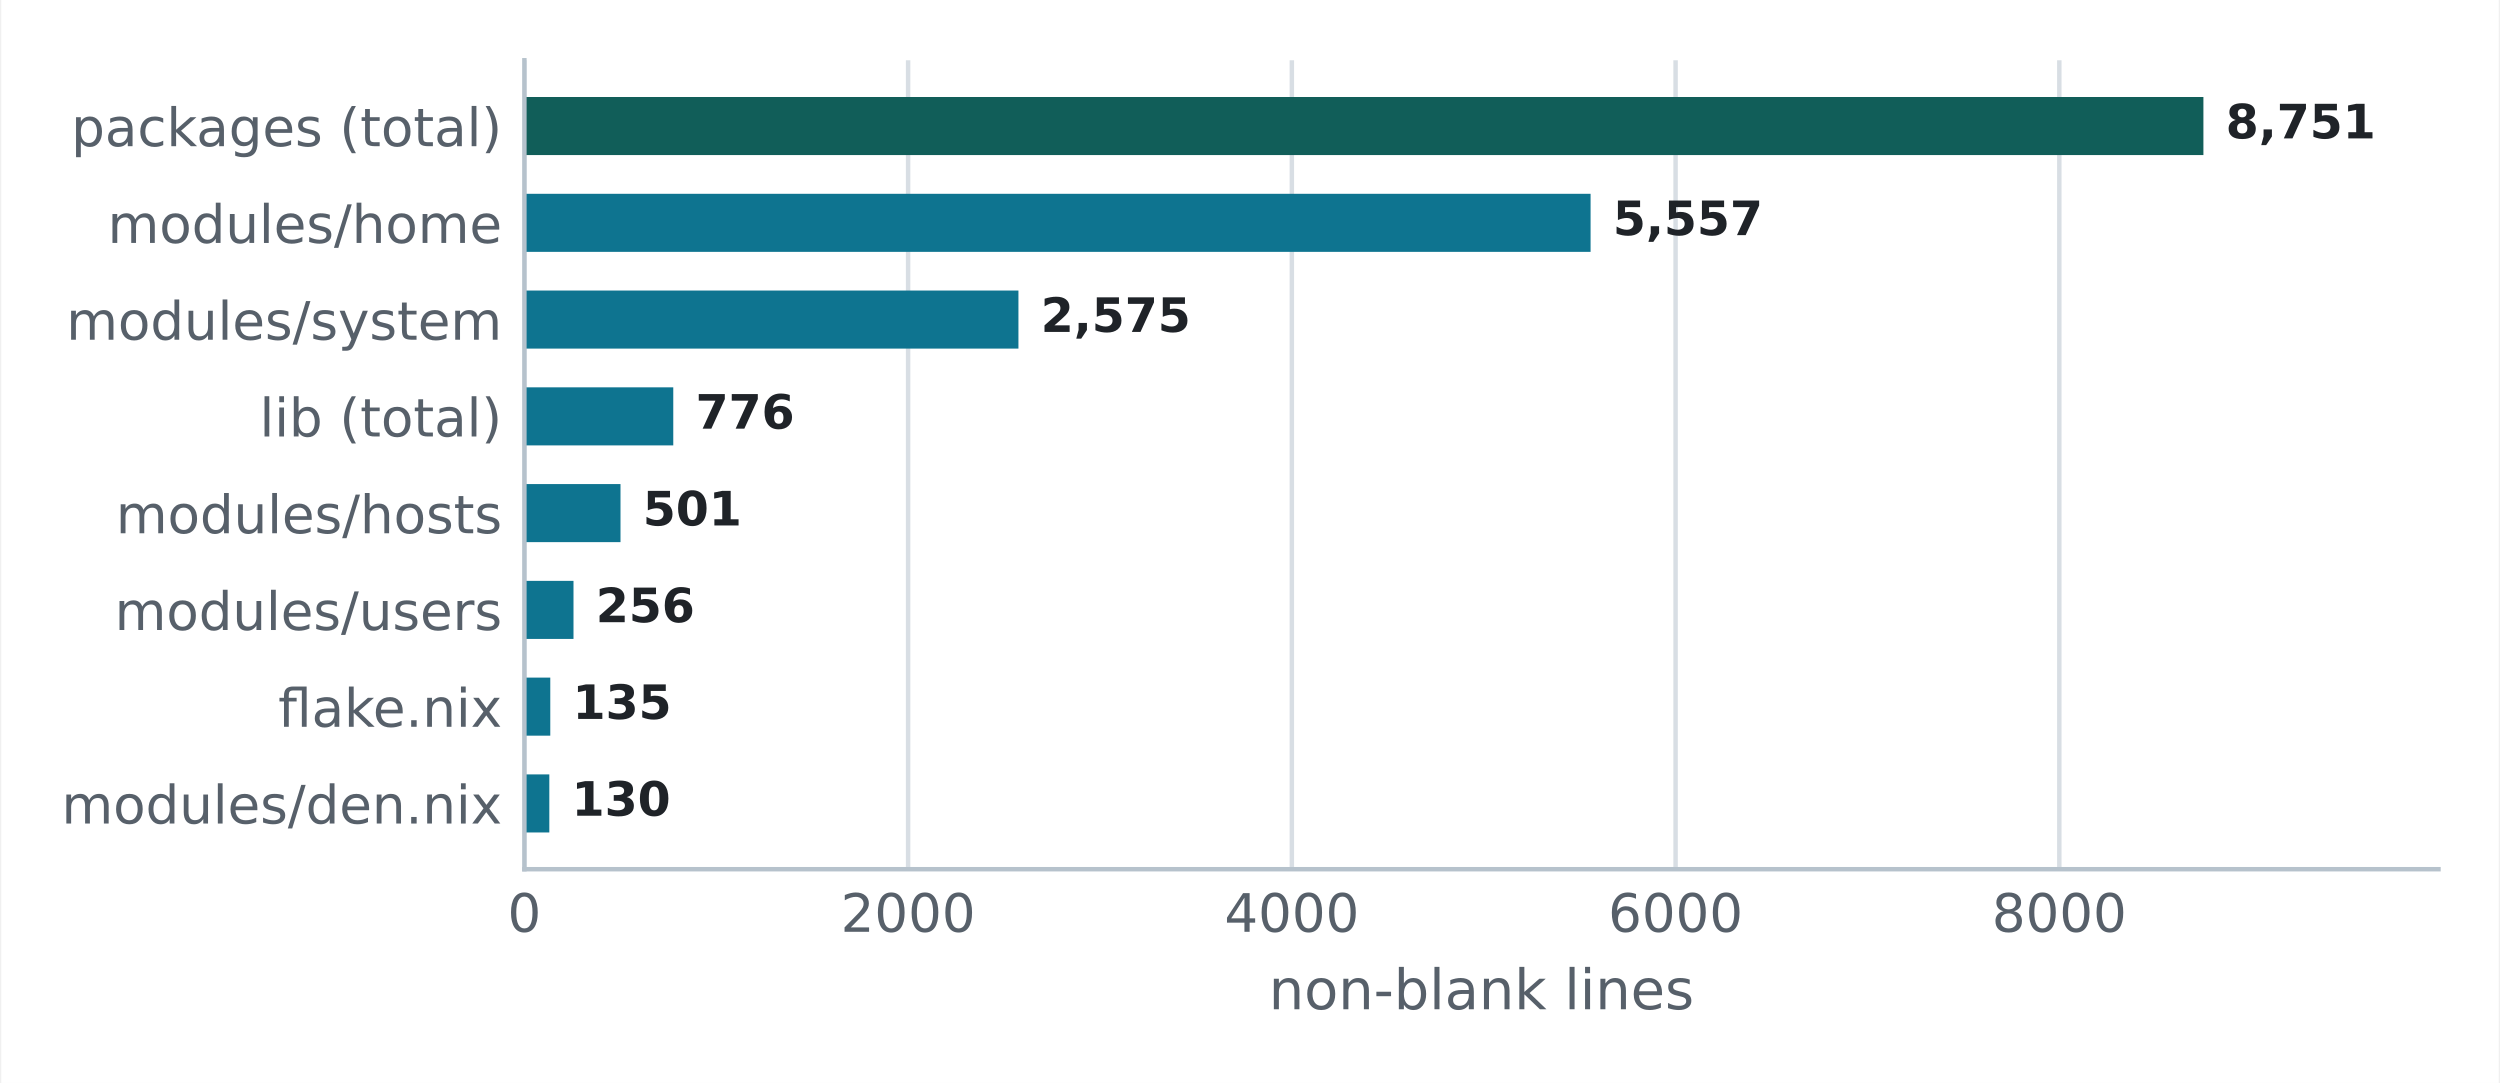
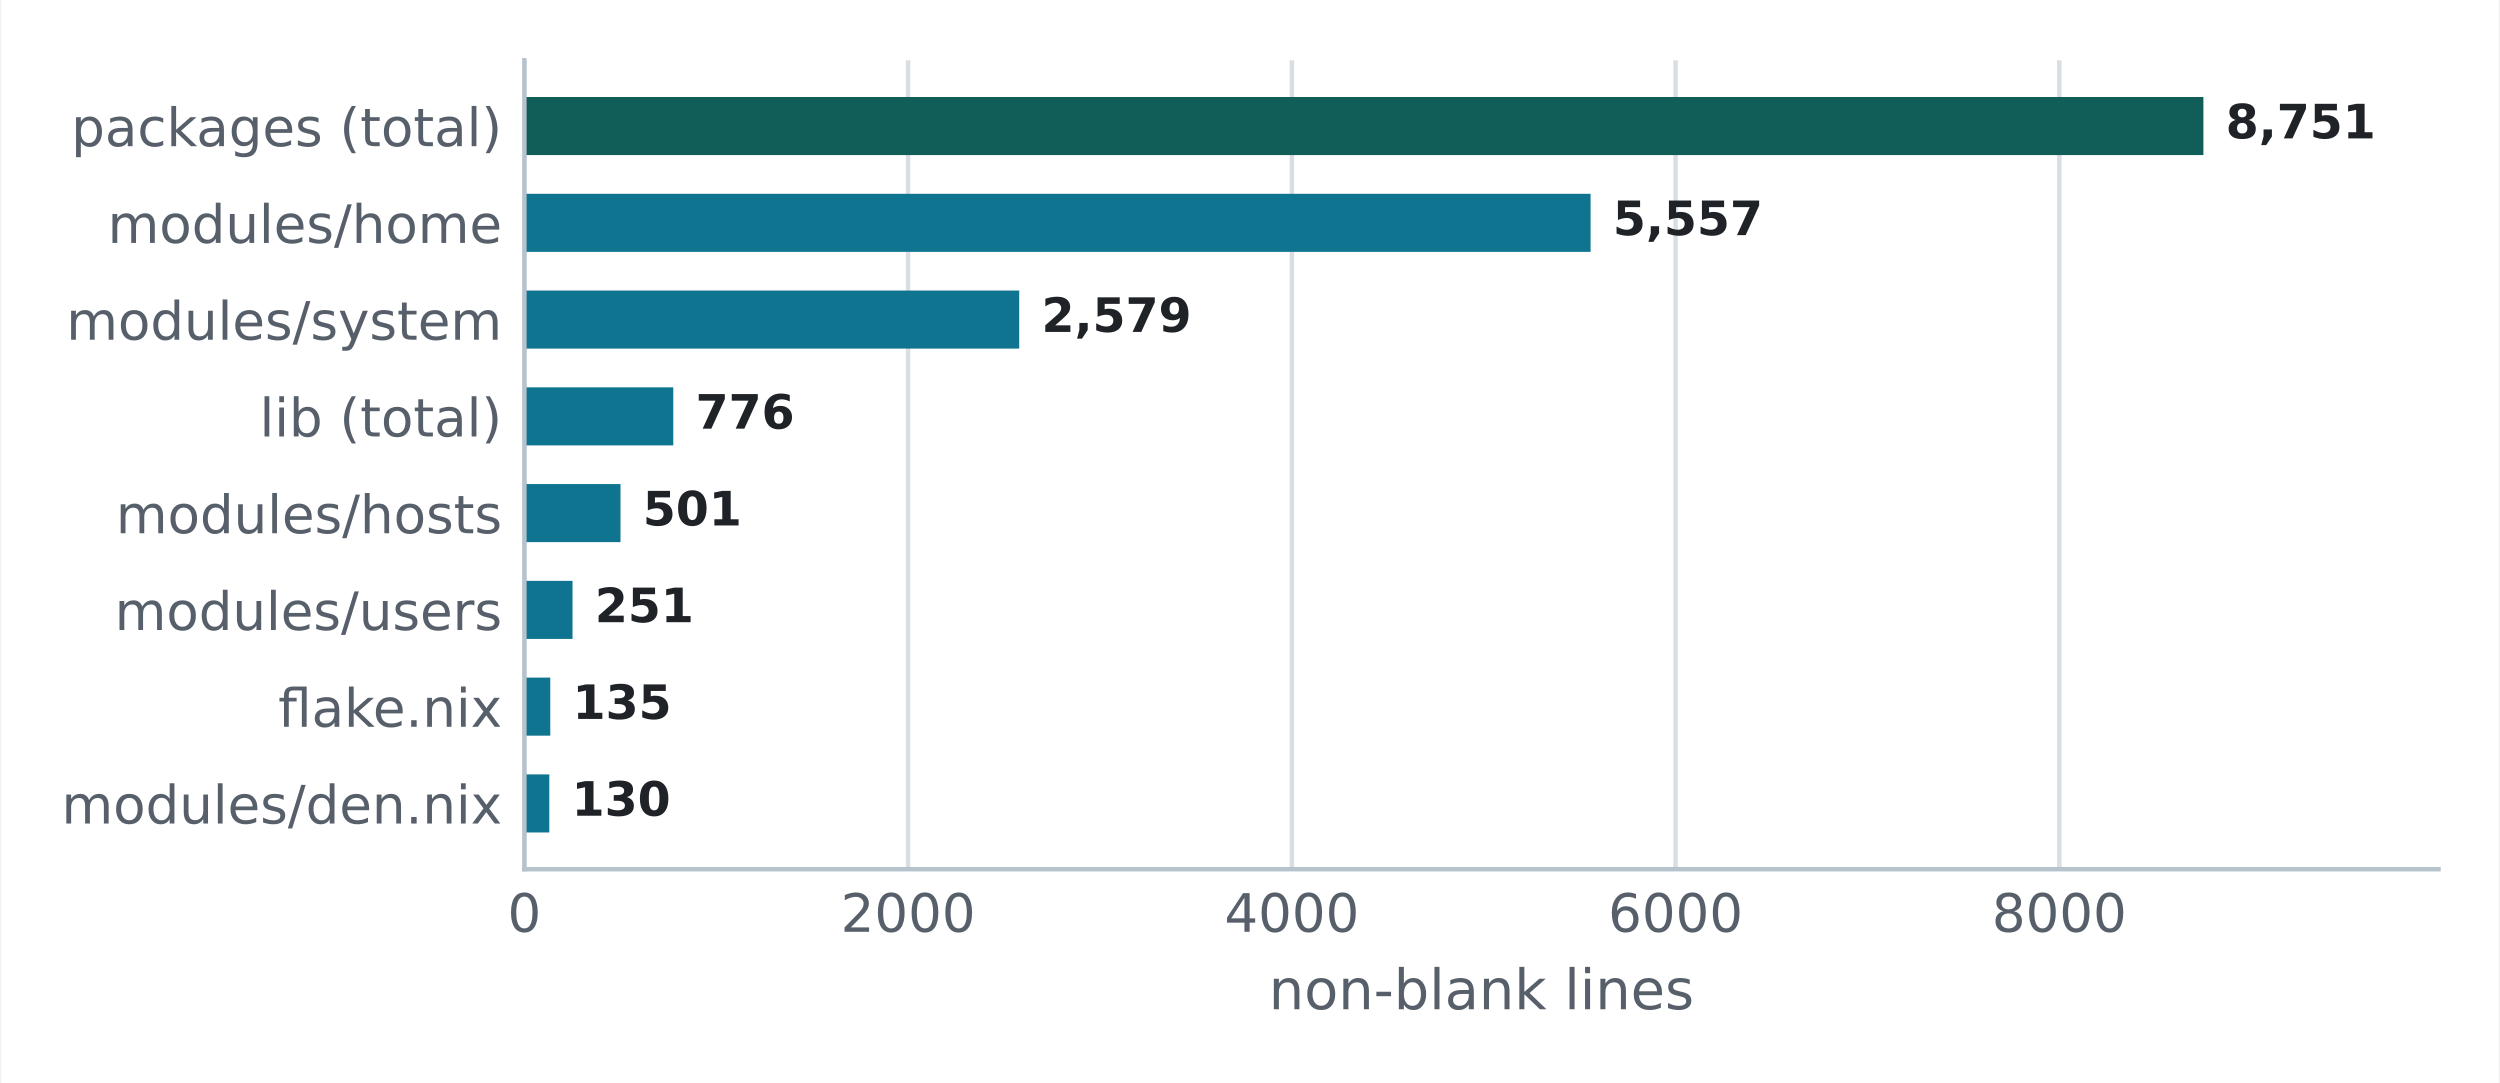
<svg xmlns="http://www.w3.org/2000/svg" xmlns:xlink="http://www.w3.org/1999/xlink" width="995" height="431" viewBox="0 0 447.591 194.078" version="1.1">
  <defs>
    <style type="text/css">*{stroke-linejoin: round; stroke-linecap: butt}</style>
  </defs>
  <g id="figure_1">
    <g id="patch_1">
      <path d="M 0 194.078  L 447.591 194.078  L 447.591 0  L 0 0  z " style="fill: #ffffff" />
    </g>
    <g id="axes_1">
      <g id="patch_2">
        <path d="M 93.751 155.778  L 436.791 155.778  L 436.791 10.8  L 93.751 10.8  z " style="fill: #ffffff" />
      </g>
      <g id="matplotlib.axis_1">
        <g id="xtick_1">
          <g id="line2d_1">
            <path d="M 93.751 155.778  L 93.751 10.8  " clip-path="url(#p4f550c6e6d)" style="fill: none; stroke: #d8dee4; stroke-width: 0.8; stroke-linecap: square" />
          </g>
          <g id="line2d_2" />
          <g id="text_1">
            <g style="fill: #57606a" transform="translate(90.72875 166.9954) scale(0.095 -0.095)">
              <defs>
                <path id="DejaVuSans-13" d="M 2034 4250  Q 1547 4250 1301 3770  Q 1056 3291 1056 2328  Q 1056 1369 1301 889  Q 1547 409 2034 409  Q 2525 409 2770 889  Q 3016 1369 3016 2328  Q 3016 3291 2770 3770  Q 2525 4250 2034 4250  z M 2034 4750  Q 2819 4750 3233 4129  Q 3647 3509 3647 2328  Q 3647 1150 3233 529  Q 2819 -91 2034 -91  Q 1250 -91 836 529  Q 422 1150 422 2328  Q 422 3509 836 4129  Q 1250 4750 2034 4750  z " transform="scale(0.015625)" />
              </defs>
              <use xlink:href="#DejaVuSans-13" />
            </g>
          </g>
        </g>
        <g id="xtick_2">
          <g id="line2d_3">
            <path d="M 162.523 155.778  L 162.523 10.8  " clip-path="url(#p4f550c6e6d)" style="fill: none; stroke: #d8dee4; stroke-width: 0.8; stroke-linecap: square" />
          </g>
          <g id="line2d_4" />
          <g id="text_2">
            <g style="fill: #57606a" transform="translate(150.4343 166.9954) scale(0.095 -0.095)">
              <defs>
                <path id="DejaVuSans-15" d="M 1228 531  L 3431 531  L 3431 0  L 469 0  L 469 531  Q 828 903 1448 1529  Q 2069 2156 2228 2338  Q 2531 2678 2651 2914  Q 2772 3150 2772 3378  Q 2772 3750 2511 3984  Q 2250 4219 1831 4219  Q 1534 4219 1204 4116  Q 875 4013 500 3803  L 500 4441  Q 881 4594 1212 4672  Q 1544 4750 1819 4750  Q 2544 4750 2975 4387  Q 3406 4025 3406 3419  Q 3406 3131 3298 2873  Q 3191 2616 2906 2266  Q 2828 2175 2409 1742  Q 1991 1309 1228 531  z " transform="scale(0.015625)" />
              </defs>
              <use xlink:href="#DejaVuSans-15" />
              <use xlink:href="#DejaVuSans-13" transform="translate(63.625 0)" />
              <use xlink:href="#DejaVuSans-13" transform="translate(127.25 0)" />
              <use xlink:href="#DejaVuSans-13" transform="translate(190.875 0)" />
            </g>
          </g>
        </g>
        <g id="xtick_3">
          <g id="line2d_5">
            <path d="M 231.295 155.778  L 231.295 10.8  " clip-path="url(#p4f550c6e6d)" style="fill: none; stroke: #d8dee4; stroke-width: 0.8; stroke-linecap: square" />
          </g>
          <g id="line2d_6" />
          <g id="text_3">
            <g style="fill: #57606a" transform="translate(219.2064 166.9954) scale(0.095 -0.095)">
              <defs>
                <path id="DejaVuSans-17" d="M 2419 4116  L 825 1625  L 2419 1625  L 2419 4116  z M 2253 4666  L 3047 4666  L 3047 1625  L 3713 1625  L 3713 1100  L 3047 1100  L 3047 0  L 2419 0  L 2419 1100  L 313 1100  L 313 1709  L 2253 4666  z " transform="scale(0.015625)" />
              </defs>
              <use xlink:href="#DejaVuSans-17" />
              <use xlink:href="#DejaVuSans-13" transform="translate(63.625 0)" />
              <use xlink:href="#DejaVuSans-13" transform="translate(127.25 0)" />
              <use xlink:href="#DejaVuSans-13" transform="translate(190.875 0)" />
            </g>
          </g>
        </g>
        <g id="xtick_4">
          <g id="line2d_7">
            <path d="M 300.067 155.778  L 300.067 10.8  " clip-path="url(#p4f550c6e6d)" style="fill: none; stroke: #d8dee4; stroke-width: 0.8; stroke-linecap: square" />
          </g>
          <g id="line2d_8" />
          <g id="text_4">
            <g style="fill: #57606a" transform="translate(287.9785 166.9954) scale(0.095 -0.095)">
              <defs>
                <path id="DejaVuSans-19" d="M 2113 2584  Q 1688 2584 1439 2293  Q 1191 2003 1191 1497  Q 1191 994 1439 701  Q 1688 409 2113 409  Q 2538 409 2786 701  Q 3034 994 3034 1497  Q 3034 2003 2786 2293  Q 2538 2584 2113 2584  z M 3366 4563  L 3366 3988  Q 3128 4100 2886 4159  Q 2644 4219 2406 4219  Q 1781 4219 1451 3797  Q 1122 3375 1075 2522  Q 1259 2794 1537 2939  Q 1816 3084 2150 3084  Q 2853 3084 3261 2657  Q 3669 2231 3669 1497  Q 3669 778 3244 343  Q 2819 -91 2113 -91  Q 1303 -91 875 529  Q 447 1150 447 2328  Q 447 3434 972 4092  Q 1497 4750 2381 4750  Q 2619 4750 2861 4703  Q 3103 4656 3366 4563  z " transform="scale(0.015625)" />
              </defs>
              <use xlink:href="#DejaVuSans-19" />
              <use xlink:href="#DejaVuSans-13" transform="translate(63.625 0)" />
              <use xlink:href="#DejaVuSans-13" transform="translate(127.25 0)" />
              <use xlink:href="#DejaVuSans-13" transform="translate(190.875 0)" />
            </g>
          </g>
        </g>
        <g id="xtick_5">
          <g id="line2d_9">
            <path d="M 368.839 155.778  L 368.839 10.8  " clip-path="url(#p4f550c6e6d)" style="fill: none; stroke: #d8dee4; stroke-width: 0.8; stroke-linecap: square" />
          </g>
          <g id="line2d_10" />
          <g id="text_5">
            <g style="fill: #57606a" transform="translate(356.7505 166.9954) scale(0.095 -0.095)">
              <defs>
                <path id="DejaVuSans-1b" d="M 2034 2216  Q 1584 2216 1326 1975  Q 1069 1734 1069 1313  Q 1069 891 1326 650  Q 1584 409 2034 409  Q 2484 409 2743 651  Q 3003 894 3003 1313  Q 3003 1734 2745 1975  Q 2488 2216 2034 2216  z M 1403 2484  Q 997 2584 770 2862  Q 544 3141 544 3541  Q 544 4100 942 4425  Q 1341 4750 2034 4750  Q 2731 4750 3128 4425  Q 3525 4100 3525 3541  Q 3525 3141 3298 2862  Q 3072 2584 2669 2484  Q 3125 2378 3379 2068  Q 3634 1759 3634 1313  Q 3634 634 3220 271  Q 2806 -91 2034 -91  Q 1263 -91 848 271  Q 434 634 434 1313  Q 434 1759 690 2068  Q 947 2378 1403 2484  z M 1172 3481  Q 1172 3119 1398 2916  Q 1625 2713 2034 2713  Q 2441 2713 2670 2916  Q 2900 3119 2900 3481  Q 2900 3844 2670 4047  Q 2441 4250 2034 4250  Q 1625 4250 1398 4047  Q 1172 3844 1172 3481  z " transform="scale(0.015625)" />
              </defs>
              <use xlink:href="#DejaVuSans-1b" />
              <use xlink:href="#DejaVuSans-13" transform="translate(63.625 0)" />
              <use xlink:href="#DejaVuSans-13" transform="translate(127.25 0)" />
              <use xlink:href="#DejaVuSans-13" transform="translate(190.875 0)" />
            </g>
          </g>
        </g>
        <g id="text_6">
          <g style="fill: #57606a" transform="translate(227.1616 180.8761) scale(0.1 -0.1)">
            <defs>
              <path id="DejaVuSans-51" d="M 3513 2113  L 3513 0  L 2938 0  L 2938 2094  Q 2938 2591 2744 2837  Q 2550 3084 2163 3084  Q 1697 3084 1428 2787  Q 1159 2491 1159 1978  L 1159 0  L 581 0  L 581 3500  L 1159 3500  L 1159 2956  Q 1366 3272 1645 3428  Q 1925 3584 2291 3584  Q 2894 3584 3203 3211  Q 3513 2838 3513 2113  z " transform="scale(0.015625)" />
              <path id="DejaVuSans-52" d="M 1959 3097  Q 1497 3097 1228 2736  Q 959 2375 959 1747  Q 959 1119 1226 758  Q 1494 397 1959 397  Q 2419 397 2687 759  Q 2956 1122 2956 1747  Q 2956 2369 2687 2733  Q 2419 3097 1959 3097  z M 1959 3584  Q 2709 3584 3137 3096  Q 3566 2609 3566 1747  Q 3566 888 3137 398  Q 2709 -91 1959 -91  Q 1206 -91 779 398  Q 353 888 353 1747  Q 353 2609 779 3096  Q 1206 3584 1959 3584  z " transform="scale(0.015625)" />
              <path id="DejaVuSans-10" d="M 313 2009  L 1997 2009  L 1997 1497  L 313 1497  L 313 2009  z " transform="scale(0.015625)" />
              <path id="DejaVuSans-45" d="M 3116 1747  Q 3116 2381 2855 2742  Q 2594 3103 2138 3103  Q 1681 3103 1420 2742  Q 1159 2381 1159 1747  Q 1159 1113 1420 752  Q 1681 391 2138 391  Q 2594 391 2855 752  Q 3116 1113 3116 1747  z M 1159 2969  Q 1341 3281 1617 3432  Q 1894 3584 2278 3584  Q 2916 3584 3314 3078  Q 3713 2572 3713 1747  Q 3713 922 3314 415  Q 2916 -91 2278 -91  Q 1894 -91 1617 61  Q 1341 213 1159 525  L 1159 0  L 581 0  L 581 4863  L 1159 4863  L 1159 2969  z " transform="scale(0.015625)" />
              <path id="DejaVuSans-4f" d="M 603 4863  L 1178 4863  L 1178 0  L 603 0  L 603 4863  z " transform="scale(0.015625)" />
              <path id="DejaVuSans-44" d="M 2194 1759  Q 1497 1759 1228 1600  Q 959 1441 959 1056  Q 959 750 1161 570  Q 1363 391 1709 391  Q 2188 391 2477 730  Q 2766 1069 2766 1631  L 2766 1759  L 2194 1759  z M 3341 1997  L 3341 0  L 2766 0  L 2766 531  Q 2569 213 2275 61  Q 1981 -91 1556 -91  Q 1019 -91 701 211  Q 384 513 384 1019  Q 384 1609 779 1909  Q 1175 2209 1959 2209  L 2766 2209  L 2766 2266  Q 2766 2663 2505 2880  Q 2244 3097 1772 3097  Q 1472 3097 1187 3025  Q 903 2953 641 2809  L 641 3341  Q 956 3463 1253 3523  Q 1550 3584 1831 3584  Q 2591 3584 2966 3190  Q 3341 2797 3341 1997  z " transform="scale(0.015625)" />
              <path id="DejaVuSans-4e" d="M 581 4863  L 1159 4863  L 1159 1991  L 2875 3500  L 3609 3500  L 1753 1863  L 3688 0  L 2938 0  L 1159 1709  L 1159 0  L 581 0  L 581 4863  z " transform="scale(0.015625)" />
              <path id="DejaVuSans-3" transform="scale(0.015625)" />
              <path id="DejaVuSans-4c" d="M 603 3500  L 1178 3500  L 1178 0  L 603 0  L 603 3500  z M 603 4863  L 1178 4863  L 1178 4134  L 603 4134  L 603 4863  z " transform="scale(0.015625)" />
              <path id="DejaVuSans-48" d="M 3597 1894  L 3597 1613  L 953 1613  Q 991 1019 1311 708  Q 1631 397 2203 397  Q 2534 397 2845 478  Q 3156 559 3463 722  L 3463 178  Q 3153 47 2828 -22  Q 2503 -91 2169 -91  Q 1331 -91 842 396  Q 353 884 353 1716  Q 353 2575 817 3079  Q 1281 3584 2069 3584  Q 2775 3584 3186 3129  Q 3597 2675 3597 1894  z M 3022 2063  Q 3016 2534 2758 2815  Q 2500 3097 2075 3097  Q 1594 3097 1305 2825  Q 1016 2553 972 2059  L 3022 2063  z " transform="scale(0.015625)" />
              <path id="DejaVuSans-56" d="M 2834 3397  L 2834 2853  Q 2591 2978 2328 3040  Q 2066 3103 1784 3103  Q 1356 3103 1142 2972  Q 928 2841 928 2578  Q 928 2378 1081 2264  Q 1234 2150 1697 2047  L 1894 2003  Q 2506 1872 2764 1633  Q 3022 1394 3022 966  Q 3022 478 2636 193  Q 2250 -91 1575 -91  Q 1294 -91 989 -36  Q 684 19 347 128  L 347 722  Q 666 556 975 473  Q 1284 391 1588 391  Q 1994 391 2212 530  Q 2431 669 2431 922  Q 2431 1156 2273 1281  Q 2116 1406 1581 1522  L 1381 1569  Q 847 1681 609 1914  Q 372 2147 372 2553  Q 372 3047 722 3315  Q 1072 3584 1716 3584  Q 2034 3584 2315 3537  Q 2597 3491 2834 3397  z " transform="scale(0.015625)" />
            </defs>
            <use xlink:href="#DejaVuSans-51" />
            <use xlink:href="#DejaVuSans-52" transform="translate(63.375 0)" />
            <use xlink:href="#DejaVuSans-51" transform="translate(124.5625 0)" />
            <use xlink:href="#DejaVuSans-10" transform="translate(187.9375 0)" />
            <use xlink:href="#DejaVuSans-45" transform="translate(224.0156 0)" />
            <use xlink:href="#DejaVuSans-4f" transform="translate(287.5 0)" />
            <use xlink:href="#DejaVuSans-44" transform="translate(315.2812 0)" />
            <use xlink:href="#DejaVuSans-51" transform="translate(376.5625 0)" />
            <use xlink:href="#DejaVuSans-4e" transform="translate(439.9375 0)" />
            <use xlink:href="#DejaVuSans-3" transform="translate(497.8438 0)" />
            <use xlink:href="#DejaVuSans-4f" transform="translate(529.625 0)" />
            <use xlink:href="#DejaVuSans-4c" transform="translate(557.4062 0)" />
            <use xlink:href="#DejaVuSans-51" transform="translate(585.1875 0)" />
            <use xlink:href="#DejaVuSans-48" transform="translate(648.5625 0)" />
            <use xlink:href="#DejaVuSans-56" transform="translate(710.0938 0)" />
          </g>
        </g>
      </g>
      <g id="matplotlib.axis_2">
        <g id="ytick_1">
          <g id="line2d_11" />
          <g id="text_7">
            <g style="fill: #57606a" transform="translate(10.8 147.5945) scale(0.095 -0.095)">
              <defs>
                <path id="DejaVuSans-50" d="M 3328 2828  Q 3544 3216 3844 3400  Q 4144 3584 4550 3584  Q 5097 3584 5394 3201  Q 5691 2819 5691 2113  L 5691 0  L 5113 0  L 5113 2094  Q 5113 2597 4934 2840  Q 4756 3084 4391 3084  Q 3944 3084 3684 2787  Q 3425 2491 3425 1978  L 3425 0  L 2847 0  L 2847 2094  Q 2847 2600 2669 2842  Q 2491 3084 2119 3084  Q 1678 3084 1418 2786  Q 1159 2488 1159 1978  L 1159 0  L 581 0  L 581 3500  L 1159 3500  L 1159 2956  Q 1356 3278 1631 3431  Q 1906 3584 2284 3584  Q 2666 3584 2933 3390  Q 3200 3197 3328 2828  z " transform="scale(0.015625)" />
                <path id="DejaVuSans-47" d="M 2906 2969  L 2906 4863  L 3481 4863  L 3481 0  L 2906 0  L 2906 525  Q 2725 213 2448 61  Q 2172 -91 1784 -91  Q 1150 -91 751 415  Q 353 922 353 1747  Q 353 2572 751 3078  Q 1150 3584 1784 3584  Q 2172 3584 2448 3432  Q 2725 3281 2906 2969  z M 947 1747  Q 947 1113 1208 752  Q 1469 391 1925 391  Q 2381 391 2643 752  Q 2906 1113 2906 1747  Q 2906 2381 2643 2742  Q 2381 3103 1925 3103  Q 1469 3103 1208 2742  Q 947 2381 947 1747  z " transform="scale(0.015625)" />
                <path id="DejaVuSans-58" d="M 544 1381  L 544 3500  L 1119 3500  L 1119 1403  Q 1119 906 1312 657  Q 1506 409 1894 409  Q 2359 409 2629 706  Q 2900 1003 2900 1516  L 2900 3500  L 3475 3500  L 3475 0  L 2900 0  L 2900 538  Q 2691 219 2414 64  Q 2138 -91 1772 -91  Q 1169 -91 856 284  Q 544 659 544 1381  z M 1991 3584  L 1991 3584  z " transform="scale(0.015625)" />
                <path id="DejaVuSans-12" d="M 1625 4666  L 2156 4666  L 531 -594  L 0 -594  L 1625 4666  z " transform="scale(0.015625)" />
                <path id="DejaVuSans-11" d="M 684 794  L 1344 794  L 1344 0  L 684 0  L 684 794  z " transform="scale(0.015625)" />
                <path id="DejaVuSans-5b" d="M 3513 3500  L 2247 1797  L 3578 0  L 2900 0  L 1881 1375  L 863 0  L 184 0  L 1544 1831  L 300 3500  L 978 3500  L 1906 2253  L 2834 3500  L 3513 3500  z " transform="scale(0.015625)" />
              </defs>
              <use xlink:href="#DejaVuSans-50" />
              <use xlink:href="#DejaVuSans-52" transform="translate(97.40625 0)" />
              <use xlink:href="#DejaVuSans-47" transform="translate(158.5938 0)" />
              <use xlink:href="#DejaVuSans-58" transform="translate(222.0781 0)" />
              <use xlink:href="#DejaVuSans-4f" transform="translate(285.4531 0)" />
              <use xlink:href="#DejaVuSans-48" transform="translate(313.2344 0)" />
              <use xlink:href="#DejaVuSans-56" transform="translate(374.7656 0)" />
              <use xlink:href="#DejaVuSans-12" transform="translate(426.8594 0)" />
              <use xlink:href="#DejaVuSans-47" transform="translate(460.5469 0)" />
              <use xlink:href="#DejaVuSans-48" transform="translate(524.0312 0)" />
              <use xlink:href="#DejaVuSans-51" transform="translate(585.5625 0)" />
              <use xlink:href="#DejaVuSans-11" transform="translate(648.9375 0)" />
              <use xlink:href="#DejaVuSans-51" transform="translate(680.7188 0)" />
              <use xlink:href="#DejaVuSans-4c" transform="translate(744.0938 0)" />
              <use xlink:href="#DejaVuSans-5b" transform="translate(771.875 0)" />
            </g>
          </g>
        </g>
        <g id="ytick_2">
          <g id="line2d_12" />
          <g id="text_8">
            <g style="fill: #57606a" transform="translate(49.6357 130.2526) scale(0.095 -0.095)">
              <defs>
                <path id="DejaVuSans-13b0" d="M 1831 4863  L 3431 4863  L 3431 0  L 2853 0  L 2853 4384  L 1825 4384  Q 1516 4384 1395 4259  Q 1275 4134 1275 3809  L 1275 3500  L 2222 3500  L 2222 3053  L 1275 3053  L 1275 0  L 697 0  L 697 3053  L 147 3053  L 147 3500  L 697 3500  L 697 3744  Q 697 4328 969 4595  Q 1241 4863 1831 4863  z " transform="scale(0.015625)" />
              </defs>
              <use xlink:href="#DejaVuSans-13b0" />
              <use xlink:href="#DejaVuSans-44" transform="translate(62.98438 0)" />
              <use xlink:href="#DejaVuSans-4e" transform="translate(124.2656 0)" />
              <use xlink:href="#DejaVuSans-48" transform="translate(178.6094 0)" />
              <use xlink:href="#DejaVuSans-11" transform="translate(240.1406 0)" />
              <use xlink:href="#DejaVuSans-51" transform="translate(271.9219 0)" />
              <use xlink:href="#DejaVuSans-4c" transform="translate(335.2969 0)" />
              <use xlink:href="#DejaVuSans-5b" transform="translate(363.0781 0)" />
            </g>
          </g>
        </g>
        <g id="ytick_3">
          <g id="line2d_13" />
          <g id="text_9">
            <g style="fill: #57606a" transform="translate(20.32969 112.9108) scale(0.095 -0.095)">
              <defs>
                <path id="DejaVuSans-55" d="M 2631 2963  Q 2534 3019 2420 3045  Q 2306 3072 2169 3072  Q 1681 3072 1420 2755  Q 1159 2438 1159 1844  L 1159 0  L 581 0  L 581 3500  L 1159 3500  L 1159 2956  Q 1341 3275 1631 3429  Q 1922 3584 2338 3584  Q 2397 3584 2469 3576  Q 2541 3569 2628 3553  L 2631 2963  z " transform="scale(0.015625)" />
              </defs>
              <use xlink:href="#DejaVuSans-50" />
              <use xlink:href="#DejaVuSans-52" transform="translate(97.40625 0)" />
              <use xlink:href="#DejaVuSans-47" transform="translate(158.5938 0)" />
              <use xlink:href="#DejaVuSans-58" transform="translate(222.0781 0)" />
              <use xlink:href="#DejaVuSans-4f" transform="translate(285.4531 0)" />
              <use xlink:href="#DejaVuSans-48" transform="translate(313.2344 0)" />
              <use xlink:href="#DejaVuSans-56" transform="translate(374.7656 0)" />
              <use xlink:href="#DejaVuSans-12" transform="translate(426.8594 0)" />
              <use xlink:href="#DejaVuSans-58" transform="translate(460.5469 0)" />
              <use xlink:href="#DejaVuSans-56" transform="translate(523.9219 0)" />
              <use xlink:href="#DejaVuSans-48" transform="translate(576.0156 0)" />
              <use xlink:href="#DejaVuSans-55" transform="translate(637.5469 0)" />
              <use xlink:href="#DejaVuSans-56" transform="translate(678.6562 0)" />
            </g>
          </g>
        </g>
        <g id="ytick_4">
          <g id="line2d_14" />
          <g id="text_10">
            <g style="fill: #57606a" transform="translate(20.54344 95.569) scale(0.095 -0.095)">
              <defs>
                <path id="DejaVuSans-4b" d="M 3513 2113  L 3513 0  L 2938 0  L 2938 2094  Q 2938 2591 2744 2837  Q 2550 3084 2163 3084  Q 1697 3084 1428 2787  Q 1159 2491 1159 1978  L 1159 0  L 581 0  L 581 4863  L 1159 4863  L 1159 2956  Q 1366 3272 1645 3428  Q 1925 3584 2291 3584  Q 2894 3584 3203 3211  Q 3513 2838 3513 2113  z " transform="scale(0.015625)" />
                <path id="DejaVuSans-57" d="M 1172 4494  L 1172 3500  L 2356 3500  L 2356 3053  L 1172 3053  L 1172 1153  Q 1172 725 1289 603  Q 1406 481 1766 481  L 2356 481  L 2356 0  L 1766 0  Q 1100 0 847 248  Q 594 497 594 1153  L 594 3053  L 172 3053  L 172 3500  L 594 3500  L 594 4494  L 1172 4494  z " transform="scale(0.015625)" />
              </defs>
              <use xlink:href="#DejaVuSans-50" />
              <use xlink:href="#DejaVuSans-52" transform="translate(97.40625 0)" />
              <use xlink:href="#DejaVuSans-47" transform="translate(158.5938 0)" />
              <use xlink:href="#DejaVuSans-58" transform="translate(222.0781 0)" />
              <use xlink:href="#DejaVuSans-4f" transform="translate(285.4531 0)" />
              <use xlink:href="#DejaVuSans-48" transform="translate(313.2344 0)" />
              <use xlink:href="#DejaVuSans-56" transform="translate(374.7656 0)" />
              <use xlink:href="#DejaVuSans-12" transform="translate(426.8594 0)" />
              <use xlink:href="#DejaVuSans-4b" transform="translate(460.5469 0)" />
              <use xlink:href="#DejaVuSans-52" transform="translate(523.9219 0)" />
              <use xlink:href="#DejaVuSans-56" transform="translate(585.1094 0)" />
              <use xlink:href="#DejaVuSans-57" transform="translate(637.2031 0)" />
              <use xlink:href="#DejaVuSans-56" transform="translate(676.4062 0)" />
            </g>
          </g>
        </g>
        <g id="ytick_5">
          <g id="line2d_15" />
          <g id="text_11">
            <g style="fill: #57606a" transform="translate(46.28695 78.22717) scale(0.095 -0.095)">
              <defs>
                <path id="DejaVuSans-b" d="M 1984 4856  Q 1566 4138 1362 3434  Q 1159 2731 1159 2009  Q 1159 1288 1364 580  Q 1569 -128 1984 -844  L 1484 -844  Q 1016 -109 783 600  Q 550 1309 550 2009  Q 550 2706 781 3412  Q 1013 4119 1484 4856  L 1984 4856  z " transform="scale(0.015625)" />
                <path id="DejaVuSans-c" d="M 513 4856  L 1013 4856  Q 1481 4119 1714 3412  Q 1947 2706 1947 2009  Q 1947 1309 1714 600  Q 1481 -109 1013 -844  L 513 -844  Q 928 -128 1133 580  Q 1338 1288 1338 2009  Q 1338 2731 1133 3434  Q 928 4138 513 4856  z " transform="scale(0.015625)" />
              </defs>
              <use xlink:href="#DejaVuSans-4f" />
              <use xlink:href="#DejaVuSans-4c" transform="translate(27.78125 0)" />
              <use xlink:href="#DejaVuSans-45" transform="translate(55.5625 0)" />
              <use xlink:href="#DejaVuSans-3" transform="translate(119.0469 0)" />
              <use xlink:href="#DejaVuSans-b" transform="translate(150.8281 0)" />
              <use xlink:href="#DejaVuSans-57" transform="translate(189.8438 0)" />
              <use xlink:href="#DejaVuSans-52" transform="translate(229.0469 0)" />
              <use xlink:href="#DejaVuSans-57" transform="translate(290.2344 0)" />
              <use xlink:href="#DejaVuSans-44" transform="translate(329.4375 0)" />
              <use xlink:href="#DejaVuSans-4f" transform="translate(390.7188 0)" />
              <use xlink:href="#DejaVuSans-c" transform="translate(418.5 0)" />
            </g>
          </g>
        </g>
        <g id="ytick_6">
          <g id="line2d_16" />
          <g id="text_12">
            <g style="fill: #57606a" transform="translate(11.655 60.88535) scale(0.095 -0.095)">
              <defs>
                <path id="DejaVuSans-5c" d="M 2059 -325  Q 1816 -950 1584 -1140  Q 1353 -1331 966 -1331  L 506 -1331  L 506 -850  L 844 -850  Q 1081 -850 1212 -737  Q 1344 -625 1503 -206  L 1606 56  L 191 3500  L 800 3500  L 1894 763  L 2988 3500  L 3597 3500  L 2059 -325  z " transform="scale(0.015625)" />
              </defs>
              <use xlink:href="#DejaVuSans-50" />
              <use xlink:href="#DejaVuSans-52" transform="translate(97.40625 0)" />
              <use xlink:href="#DejaVuSans-47" transform="translate(158.5938 0)" />
              <use xlink:href="#DejaVuSans-58" transform="translate(222.0781 0)" />
              <use xlink:href="#DejaVuSans-4f" transform="translate(285.4531 0)" />
              <use xlink:href="#DejaVuSans-48" transform="translate(313.2344 0)" />
              <use xlink:href="#DejaVuSans-56" transform="translate(374.7656 0)" />
              <use xlink:href="#DejaVuSans-12" transform="translate(426.8594 0)" />
              <use xlink:href="#DejaVuSans-56" transform="translate(460.5469 0)" />
              <use xlink:href="#DejaVuSans-5c" transform="translate(512.6406 0)" />
              <use xlink:href="#DejaVuSans-56" transform="translate(571.8281 0)" />
              <use xlink:href="#DejaVuSans-57" transform="translate(623.9219 0)" />
              <use xlink:href="#DejaVuSans-48" transform="translate(663.125 0)" />
              <use xlink:href="#DejaVuSans-50" transform="translate(724.6562 0)" />
            </g>
          </g>
        </g>
        <g id="ytick_7">
          <g id="line2d_17" />
          <g id="text_13">
            <g style="fill: #57606a" transform="translate(19.06648 43.54352) scale(0.095 -0.095)">
              <use xlink:href="#DejaVuSans-50" />
              <use xlink:href="#DejaVuSans-52" transform="translate(97.40625 0)" />
              <use xlink:href="#DejaVuSans-47" transform="translate(158.5938 0)" />
              <use xlink:href="#DejaVuSans-58" transform="translate(222.0781 0)" />
              <use xlink:href="#DejaVuSans-4f" transform="translate(285.4531 0)" />
              <use xlink:href="#DejaVuSans-48" transform="translate(313.2344 0)" />
              <use xlink:href="#DejaVuSans-56" transform="translate(374.7656 0)" />
              <use xlink:href="#DejaVuSans-12" transform="translate(426.8594 0)" />
              <use xlink:href="#DejaVuSans-4b" transform="translate(460.5469 0)" />
              <use xlink:href="#DejaVuSans-52" transform="translate(523.9219 0)" />
              <use xlink:href="#DejaVuSans-50" transform="translate(585.1094 0)" />
              <use xlink:href="#DejaVuSans-48" transform="translate(682.5156 0)" />
            </g>
          </g>
        </g>
        <g id="ytick_8">
          <g id="line2d_18" />
          <g id="text_14">
            <g style="fill: #57606a" transform="translate(12.5382 26.2017) scale(0.095 -0.095)">
              <defs>
                <path id="DejaVuSans-53" d="M 1159 525  L 1159 -1331  L 581 -1331  L 581 3500  L 1159 3500  L 1159 2969  Q 1341 3281 1617 3432  Q 1894 3584 2278 3584  Q 2916 3584 3314 3078  Q 3713 2572 3713 1747  Q 3713 922 3314 415  Q 2916 -91 2278 -91  Q 1894 -91 1617 61  Q 1341 213 1159 525  z M 3116 1747  Q 3116 2381 2855 2742  Q 2594 3103 2138 3103  Q 1681 3103 1420 2742  Q 1159 2381 1159 1747  Q 1159 1113 1420 752  Q 1681 391 2138 391  Q 2594 391 2855 752  Q 3116 1113 3116 1747  z " transform="scale(0.015625)" />
                <path id="DejaVuSans-46" d="M 3122 3366  L 3122 2828  Q 2878 2963 2633 3030  Q 2388 3097 2138 3097  Q 1578 3097 1268 2742  Q 959 2388 959 1747  Q 959 1106 1268 751  Q 1578 397 2138 397  Q 2388 397 2633 464  Q 2878 531 3122 666  L 3122 134  Q 2881 22 2623 -34  Q 2366 -91 2075 -91  Q 1284 -91 818 406  Q 353 903 353 1747  Q 353 2603 823 3093  Q 1294 3584 2113 3584  Q 2378 3584 2631 3529  Q 2884 3475 3122 3366  z " transform="scale(0.015625)" />
                <path id="DejaVuSans-4a" d="M 2906 1791  Q 2906 2416 2648 2759  Q 2391 3103 1925 3103  Q 1463 3103 1205 2759  Q 947 2416 947 1791  Q 947 1169 1205 825  Q 1463 481 1925 481  Q 2391 481 2648 825  Q 2906 1169 2906 1791  z M 3481 434  Q 3481 -459 3084 -895  Q 2688 -1331 1869 -1331  Q 1566 -1331 1297 -1286  Q 1028 -1241 775 -1147  L 775 -588  Q 1028 -725 1275 -790  Q 1522 -856 1778 -856  Q 2344 -856 2625 -561  Q 2906 -266 2906 331  L 2906 616  Q 2728 306 2450 153  Q 2172 0 1784 0  Q 1141 0 747 490  Q 353 981 353 1791  Q 353 2603 747 3093  Q 1141 3584 1784 3584  Q 2172 3584 2450 3431  Q 2728 3278 2906 2969  L 2906 3500  L 3481 3500  L 3481 434  z " transform="scale(0.015625)" />
              </defs>
              <use xlink:href="#DejaVuSans-53" />
              <use xlink:href="#DejaVuSans-44" transform="translate(63.48438 0)" />
              <use xlink:href="#DejaVuSans-46" transform="translate(124.7656 0)" />
              <use xlink:href="#DejaVuSans-4e" transform="translate(179.75 0)" />
              <use xlink:href="#DejaVuSans-44" transform="translate(235.9062 0)" />
              <use xlink:href="#DejaVuSans-4a" transform="translate(297.1875 0)" />
              <use xlink:href="#DejaVuSans-48" transform="translate(360.6719 0)" />
              <use xlink:href="#DejaVuSans-56" transform="translate(422.2031 0)" />
              <use xlink:href="#DejaVuSans-3" transform="translate(474.2969 0)" />
              <use xlink:href="#DejaVuSans-b" transform="translate(506.0781 0)" />
              <use xlink:href="#DejaVuSans-57" transform="translate(545.0938 0)" />
              <use xlink:href="#DejaVuSans-52" transform="translate(584.2969 0)" />
              <use xlink:href="#DejaVuSans-57" transform="translate(645.4844 0)" />
              <use xlink:href="#DejaVuSans-44" transform="translate(684.6875 0)" />
              <use xlink:href="#DejaVuSans-4f" transform="translate(745.9688 0)" />
              <use xlink:href="#DejaVuSans-c" transform="translate(773.75 0)" />
            </g>
          </g>
        </g>
      </g>
      <g id="patch_3">
        <path d="M 93.751 149.188  L 98.221 149.188  L 98.221 138.783  L 93.751 138.783  z " clip-path="url(#p4f550c6e6d)" style="fill: #0e7490" />
      </g>
      <g id="patch_4">
        <path d="M 93.751 131.846  L 98.393 131.846  L 98.393 121.441  L 93.751 121.441  z " clip-path="url(#p4f550c6e6d)" style="fill: #0e7490" />
      </g>
      <g id="patch_5">
-         <path d="M 93.751 114.504  L 102.554 114.504  L 102.554 104.099  L 93.751 104.099  z " clip-path="url(#p4f550c6e6d)" style="fill: #0e7490" />
+         <path d="M 93.751 114.504  L 102.382 114.504  L 102.382 104.099  L 93.751 104.099  z " clip-path="url(#p4f550c6e6d)" style="fill: #0e7490" />
      </g>
      <g id="patch_6">
        <path d="M 93.751 97.162  L 110.978 97.162  L 110.978 86.757  L 93.751 86.757  z " clip-path="url(#p4f550c6e6d)" style="fill: #0e7490" />
      </g>
      <g id="patch_7">
        <path d="M 93.751 79.82  L 120.435 79.82  L 120.435 69.415  L 93.751 69.415  z " clip-path="url(#p4f550c6e6d)" style="fill: #0e7490" />
      </g>
      <g id="patch_8">
-         <path d="M 93.751 62.479  L 182.295 62.479  L 182.295 52.074  L 93.751 52.074  z " clip-path="url(#p4f550c6e6d)" style="fill: #0e7490" />
+         <path d="M 93.751 62.479  L 182.433 62.479  L 182.433 52.074  L 93.751 52.074  z " clip-path="url(#p4f550c6e6d)" style="fill: #0e7490" />
      </g>
      <g id="patch_9">
        <path d="M 93.751 45.137  L 284.834 45.137  L 284.834 34.732  L 93.751 34.732  z " clip-path="url(#p4f550c6e6d)" style="fill: #0e7490" />
      </g>
      <g id="patch_10">
        <path d="M 93.751 27.795  L 394.663 27.795  L 394.663 17.39  L 93.751 17.39  z " clip-path="url(#p4f550c6e6d)" style="fill: #115e59" />
      </g>
      <g id="patch_11">
        <path d="M 93.751 155.778  L 93.751 10.8  " style="fill: none; stroke: #b6c2cc; stroke-width: 0.8; stroke-linejoin: miter; stroke-linecap: square" />
      </g>
      <g id="patch_12">
        <path d="M 93.751 155.778  L 436.791 155.778  " style="fill: none; stroke: #b6c2cc; stroke-width: 0.8; stroke-linejoin: miter; stroke-linecap: square" />
      </g>
      <g id="text_15">
        <g style="fill: #1f2328" transform="translate(102.2211 146.1932) scale(0.085 -0.085)">
          <defs>
            <path id="DejaVuSans-Bold-14" d="M 750 831  L 1813 831  L 1813 3847  L 722 3622  L 722 4441  L 1806 4666  L 2950 4666  L 2950 831  L 4013 831  L 4013 0  L 750 0  L 750 831  z " transform="scale(0.015625)" />
            <path id="DejaVuSans-Bold-16" d="M 2981 2516  Q 3453 2394 3698 2092  Q 3944 1791 3944 1325  Q 3944 631 3412 270  Q 2881 -91 1863 -91  Q 1503 -91 1142 -33  Q 781 25 428 141  L 428 1069  Q 766 900 1098 814  Q 1431 728 1753 728  Q 2231 728 2486 893  Q 2741 1059 2741 1369  Q 2741 1688 2480 1852  Q 2219 2016 1709 2016  L 1228 2016  L 1228 2791  L 1734 2791  Q 2188 2791 2409 2933  Q 2631 3075 2631 3366  Q 2631 3634 2415 3781  Q 2200 3928 1806 3928  Q 1516 3928 1219 3862  Q 922 3797 628 3669  L 628 4550  Q 984 4650 1334 4700  Q 1684 4750 2022 4750  Q 2931 4750 3382 4451  Q 3834 4153 3834 3553  Q 3834 3144 3618 2883  Q 3403 2622 2981 2516  z " transform="scale(0.015625)" />
            <path id="DejaVuSans-Bold-13" d="M 2944 2338  Q 2944 3213 2780 3570  Q 2616 3928 2228 3928  Q 1841 3928 1675 3570  Q 1509 3213 1509 2338  Q 1509 1453 1675 1090  Q 1841 728 2228 728  Q 2613 728 2778 1090  Q 2944 1453 2944 2338  z M 4147 2328  Q 4147 1169 3647 539  Q 3147 -91 2228 -91  Q 1306 -91 806 539  Q 306 1169 306 2328  Q 306 3491 806 4120  Q 1306 4750 2228 4750  Q 3147 4750 3647 4120  Q 4147 3491 4147 2328  z " transform="scale(0.015625)" />
          </defs>
          <use xlink:href="#DejaVuSans-Bold-14" />
          <use xlink:href="#DejaVuSans-Bold-16" transform="translate(69.57812 0)" />
          <use xlink:href="#DejaVuSans-Bold-13" transform="translate(139.1562 0)" />
        </g>
      </g>
      <g id="text_16">
        <g style="fill: #1f2328" transform="translate(102.3931 128.8514) scale(0.085 -0.085)">
          <defs>
            <path id="DejaVuSans-Bold-18" d="M 678 4666  L 3669 4666  L 3669 3781  L 1638 3781  L 1638 3059  Q 1775 3097 1914 3117  Q 2053 3138 2203 3138  Q 3056 3138 3531 2711  Q 4006 2284 4006 1522  Q 4006 766 3489 337  Q 2972 -91 2053 -91  Q 1656 -91 1267 -14  Q 878 63 494 219  L 494 1166  Q 875 947 1217 837  Q 1559 728 1863 728  Q 2300 728 2551 942  Q 2803 1156 2803 1522  Q 2803 1891 2551 2103  Q 2300 2316 1863 2316  Q 1603 2316 1309 2248  Q 1016 2181 678 2041  L 678 4666  z " transform="scale(0.015625)" />
          </defs>
          <use xlink:href="#DejaVuSans-Bold-14" />
          <use xlink:href="#DejaVuSans-Bold-16" transform="translate(69.57812 0)" />
          <use xlink:href="#DejaVuSans-Bold-18" transform="translate(139.1562 0)" />
        </g>
      </g>
      <g id="text_17">
-         <g style="fill: #1f2328" transform="translate(106.5538 111.5096) scale(0.085 -0.085)">
+         <g style="fill: #1f2328" transform="translate(106.3818 111.5096) scale(0.085 -0.085)">
          <defs>
            <path id="DejaVuSans-Bold-15" d="M 1844 884  L 3897 884  L 3897 0  L 506 0  L 506 884  L 2209 2388  Q 2438 2594 2547 2791  Q 2656 2988 2656 3200  Q 2656 3528 2436 3728  Q 2216 3928 1850 3928  Q 1569 3928 1234 3808  Q 900 3688 519 3450  L 519 4475  Q 925 4609 1322 4679  Q 1719 4750 2100 4750  Q 2938 4750 3402 4381  Q 3866 4013 3866 3353  Q 3866 2972 3669 2642  Q 3472 2313 2841 1759  L 1844 884  z " transform="scale(0.015625)" />
-             <path id="DejaVuSans-Bold-19" d="M 2316 2303  Q 2000 2303 1842 2098  Q 1684 1894 1684 1484  Q 1684 1075 1842 870  Q 2000 666 2316 666  Q 2634 666 2792 870  Q 2950 1075 2950 1484  Q 2950 1894 2792 2098  Q 2634 2303 2316 2303  z M 3803 4544  L 3803 3681  Q 3506 3822 3243 3889  Q 2981 3956 2731 3956  Q 2194 3956 1894 3657  Q 1594 3359 1544 2772  Q 1750 2925 1990 3001  Q 2231 3078 2516 3078  Q 3231 3078 3670 2659  Q 4109 2241 4109 1563  Q 4109 813 3618 361  Q 3128 -91 2303 -91  Q 1394 -91 895 523  Q 397 1138 397 2266  Q 397 3422 980 4083  Q 1563 4744 2578 4744  Q 2900 4744 3203 4694  Q 3506 4644 3803 4544  z " transform="scale(0.015625)" />
          </defs>
          <use xlink:href="#DejaVuSans-Bold-15" />
          <use xlink:href="#DejaVuSans-Bold-18" transform="translate(69.57812 0)" />
-           <use xlink:href="#DejaVuSans-Bold-19" transform="translate(139.1562 0)" />
+           <use xlink:href="#DejaVuSans-Bold-14" transform="translate(139.1562 0)" />
        </g>
      </g>
      <g id="text_18">
        <g style="fill: #1f2328" transform="translate(114.9783 94.16775) scale(0.085 -0.085)">
          <use xlink:href="#DejaVuSans-Bold-18" />
          <use xlink:href="#DejaVuSans-Bold-13" transform="translate(69.57812 0)" />
          <use xlink:href="#DejaVuSans-Bold-14" transform="translate(139.1562 0)" />
        </g>
      </g>
      <g id="text_19">
        <g style="fill: #1f2328" transform="translate(124.4345 76.82592) scale(0.085 -0.085)">
          <defs>
            <path id="DejaVuSans-Bold-1a" d="M 428 4666  L 3944 4666  L 3944 3988  L 2125 0  L 953 0  L 2675 3781  L 428 3781  L 428 4666  z " transform="scale(0.015625)" />
+             <path id="DejaVuSans-Bold-19" d="M 2316 2303  Q 2000 2303 1842 2098  Q 1684 1894 1684 1484  Q 1684 1075 1842 870  Q 2000 666 2316 666  Q 2634 666 2792 870  Q 2950 1075 2950 1484  Q 2950 1894 2792 2098  Q 2634 2303 2316 2303  z M 3803 4544  L 3803 3681  Q 3506 3822 3243 3889  Q 2981 3956 2731 3956  Q 2194 3956 1894 3657  Q 1594 3359 1544 2772  Q 1750 2925 1990 3001  Q 2231 3078 2516 3078  Q 3231 3078 3670 2659  Q 4109 2241 4109 1563  Q 4109 813 3618 361  Q 3128 -91 2303 -91  Q 1394 -91 895 523  Q 397 1138 397 2266  Q 397 3422 980 4083  Q 1563 4744 2578 4744  Q 2900 4744 3203 4694  Q 3506 4644 3803 4544  z " transform="scale(0.015625)" />
          </defs>
          <use xlink:href="#DejaVuSans-Bold-1a" />
          <use xlink:href="#DejaVuSans-Bold-1a" transform="translate(69.57812 0)" />
          <use xlink:href="#DejaVuSans-Bold-19" transform="translate(139.1562 0)" />
        </g>
      </g>
      <g id="text_20">
-         <g style="fill: #1f2328" transform="translate(186.295 59.4841) scale(0.085 -0.085)">
+         <g style="fill: #1f2328" transform="translate(186.4325 59.4841) scale(0.085 -0.085)">
          <defs>
            <path id="DejaVuSans-Bold-f" d="M 653 1209  L 1778 1209  L 1778 256  L 1006 -909  L 341 -909  L 653 256  L 653 1209  z " transform="scale(0.015625)" />
+             <path id="DejaVuSans-Bold-1c" d="M 641 103  L 641 966  Q 928 831 1190 764  Q 1453 697 1709 697  Q 2247 697 2547 995  Q 2847 1294 2900 1881  Q 2688 1725 2447 1647  Q 2206 1569 1925 1569  Q 1209 1569 770 1986  Q 331 2403 331 3084  Q 331 3838 820 4291  Q 1309 4744 2131 4744  Q 3044 4744 3544 4128  Q 4044 3513 4044 2388  Q 4044 1231 3459 570  Q 2875 -91 1856 -91  Q 1528 -91 1228 -42  Q 928 6 641 103  z M 2125 2350  Q 2441 2350 2600 2554  Q 2759 2759 2759 3169  Q 2759 3575 2600 3781  Q 2441 3988 2125 3988  Q 1809 3988 1650 3781  Q 1491 3575 1491 3169  Q 1491 2759 1650 2554  Q 1809 2350 2125 2350  z " transform="scale(0.015625)" />
          </defs>
          <use xlink:href="#DejaVuSans-Bold-15" />
          <use xlink:href="#DejaVuSans-Bold-f" transform="translate(69.57812 0)" />
          <use xlink:href="#DejaVuSans-Bold-18" transform="translate(107.5625 0)" />
          <use xlink:href="#DejaVuSans-Bold-1a" transform="translate(177.1406 0)" />
-           <use xlink:href="#DejaVuSans-Bold-18" transform="translate(246.7188 0)" />
+           <use xlink:href="#DejaVuSans-Bold-1c" transform="translate(246.7188 0)" />
        </g>
      </g>
      <g id="text_21">
        <g style="fill: #1f2328" transform="translate(288.8342 42.14227) scale(0.085 -0.085)">
          <use xlink:href="#DejaVuSans-Bold-18" />
          <use xlink:href="#DejaVuSans-Bold-f" transform="translate(69.57812 0)" />
          <use xlink:href="#DejaVuSans-Bold-18" transform="translate(107.5625 0)" />
          <use xlink:href="#DejaVuSans-Bold-18" transform="translate(177.1406 0)" />
          <use xlink:href="#DejaVuSans-Bold-1a" transform="translate(246.7188 0)" />
        </g>
      </g>
      <g id="text_22">
        <g style="fill: #1f2328" transform="translate(398.6632 24.80045) scale(0.085 -0.085)">
          <defs>
            <path id="DejaVuSans-Bold-1b" d="M 2228 2088  Q 1891 2088 1709 1903  Q 1528 1719 1528 1375  Q 1528 1031 1709 848  Q 1891 666 2228 666  Q 2563 666 2741 848  Q 2919 1031 2919 1375  Q 2919 1722 2741 1905  Q 2563 2088 2228 2088  z M 1350 2484  Q 925 2613 709 2878  Q 494 3144 494 3541  Q 494 4131 934 4440  Q 1375 4750 2228 4750  Q 3075 4750 3515 4442  Q 3956 4134 3956 3541  Q 3956 3144 3739 2878  Q 3522 2613 3097 2484  Q 3572 2353 3814 2058  Q 4056 1763 4056 1313  Q 4056 619 3595 264  Q 3134 -91 2228 -91  Q 1319 -91 855 264  Q 391 619 391 1313  Q 391 1763 633 2058  Q 875 2353 1350 2484  z M 1631 3419  Q 1631 3141 1786 2991  Q 1941 2841 2228 2841  Q 2509 2841 2662 2991  Q 2816 3141 2816 3419  Q 2816 3697 2662 3845  Q 2509 3994 2228 3994  Q 1941 3994 1786 3844  Q 1631 3694 1631 3419  z " transform="scale(0.015625)" />
          </defs>
          <use xlink:href="#DejaVuSans-Bold-1b" />
          <use xlink:href="#DejaVuSans-Bold-f" transform="translate(69.57812 0)" />
          <use xlink:href="#DejaVuSans-Bold-1a" transform="translate(107.5625 0)" />
          <use xlink:href="#DejaVuSans-Bold-18" transform="translate(177.1406 0)" />
          <use xlink:href="#DejaVuSans-Bold-14" transform="translate(246.7188 0)" />
        </g>
      </g>
    </g>
  </g>
  <defs>
    <clipPath id="p4f550c6e6d">
      <rect x="93.751" y="10.8" width="343.04" height="144.978" />
    </clipPath>
  </defs>
</svg>
